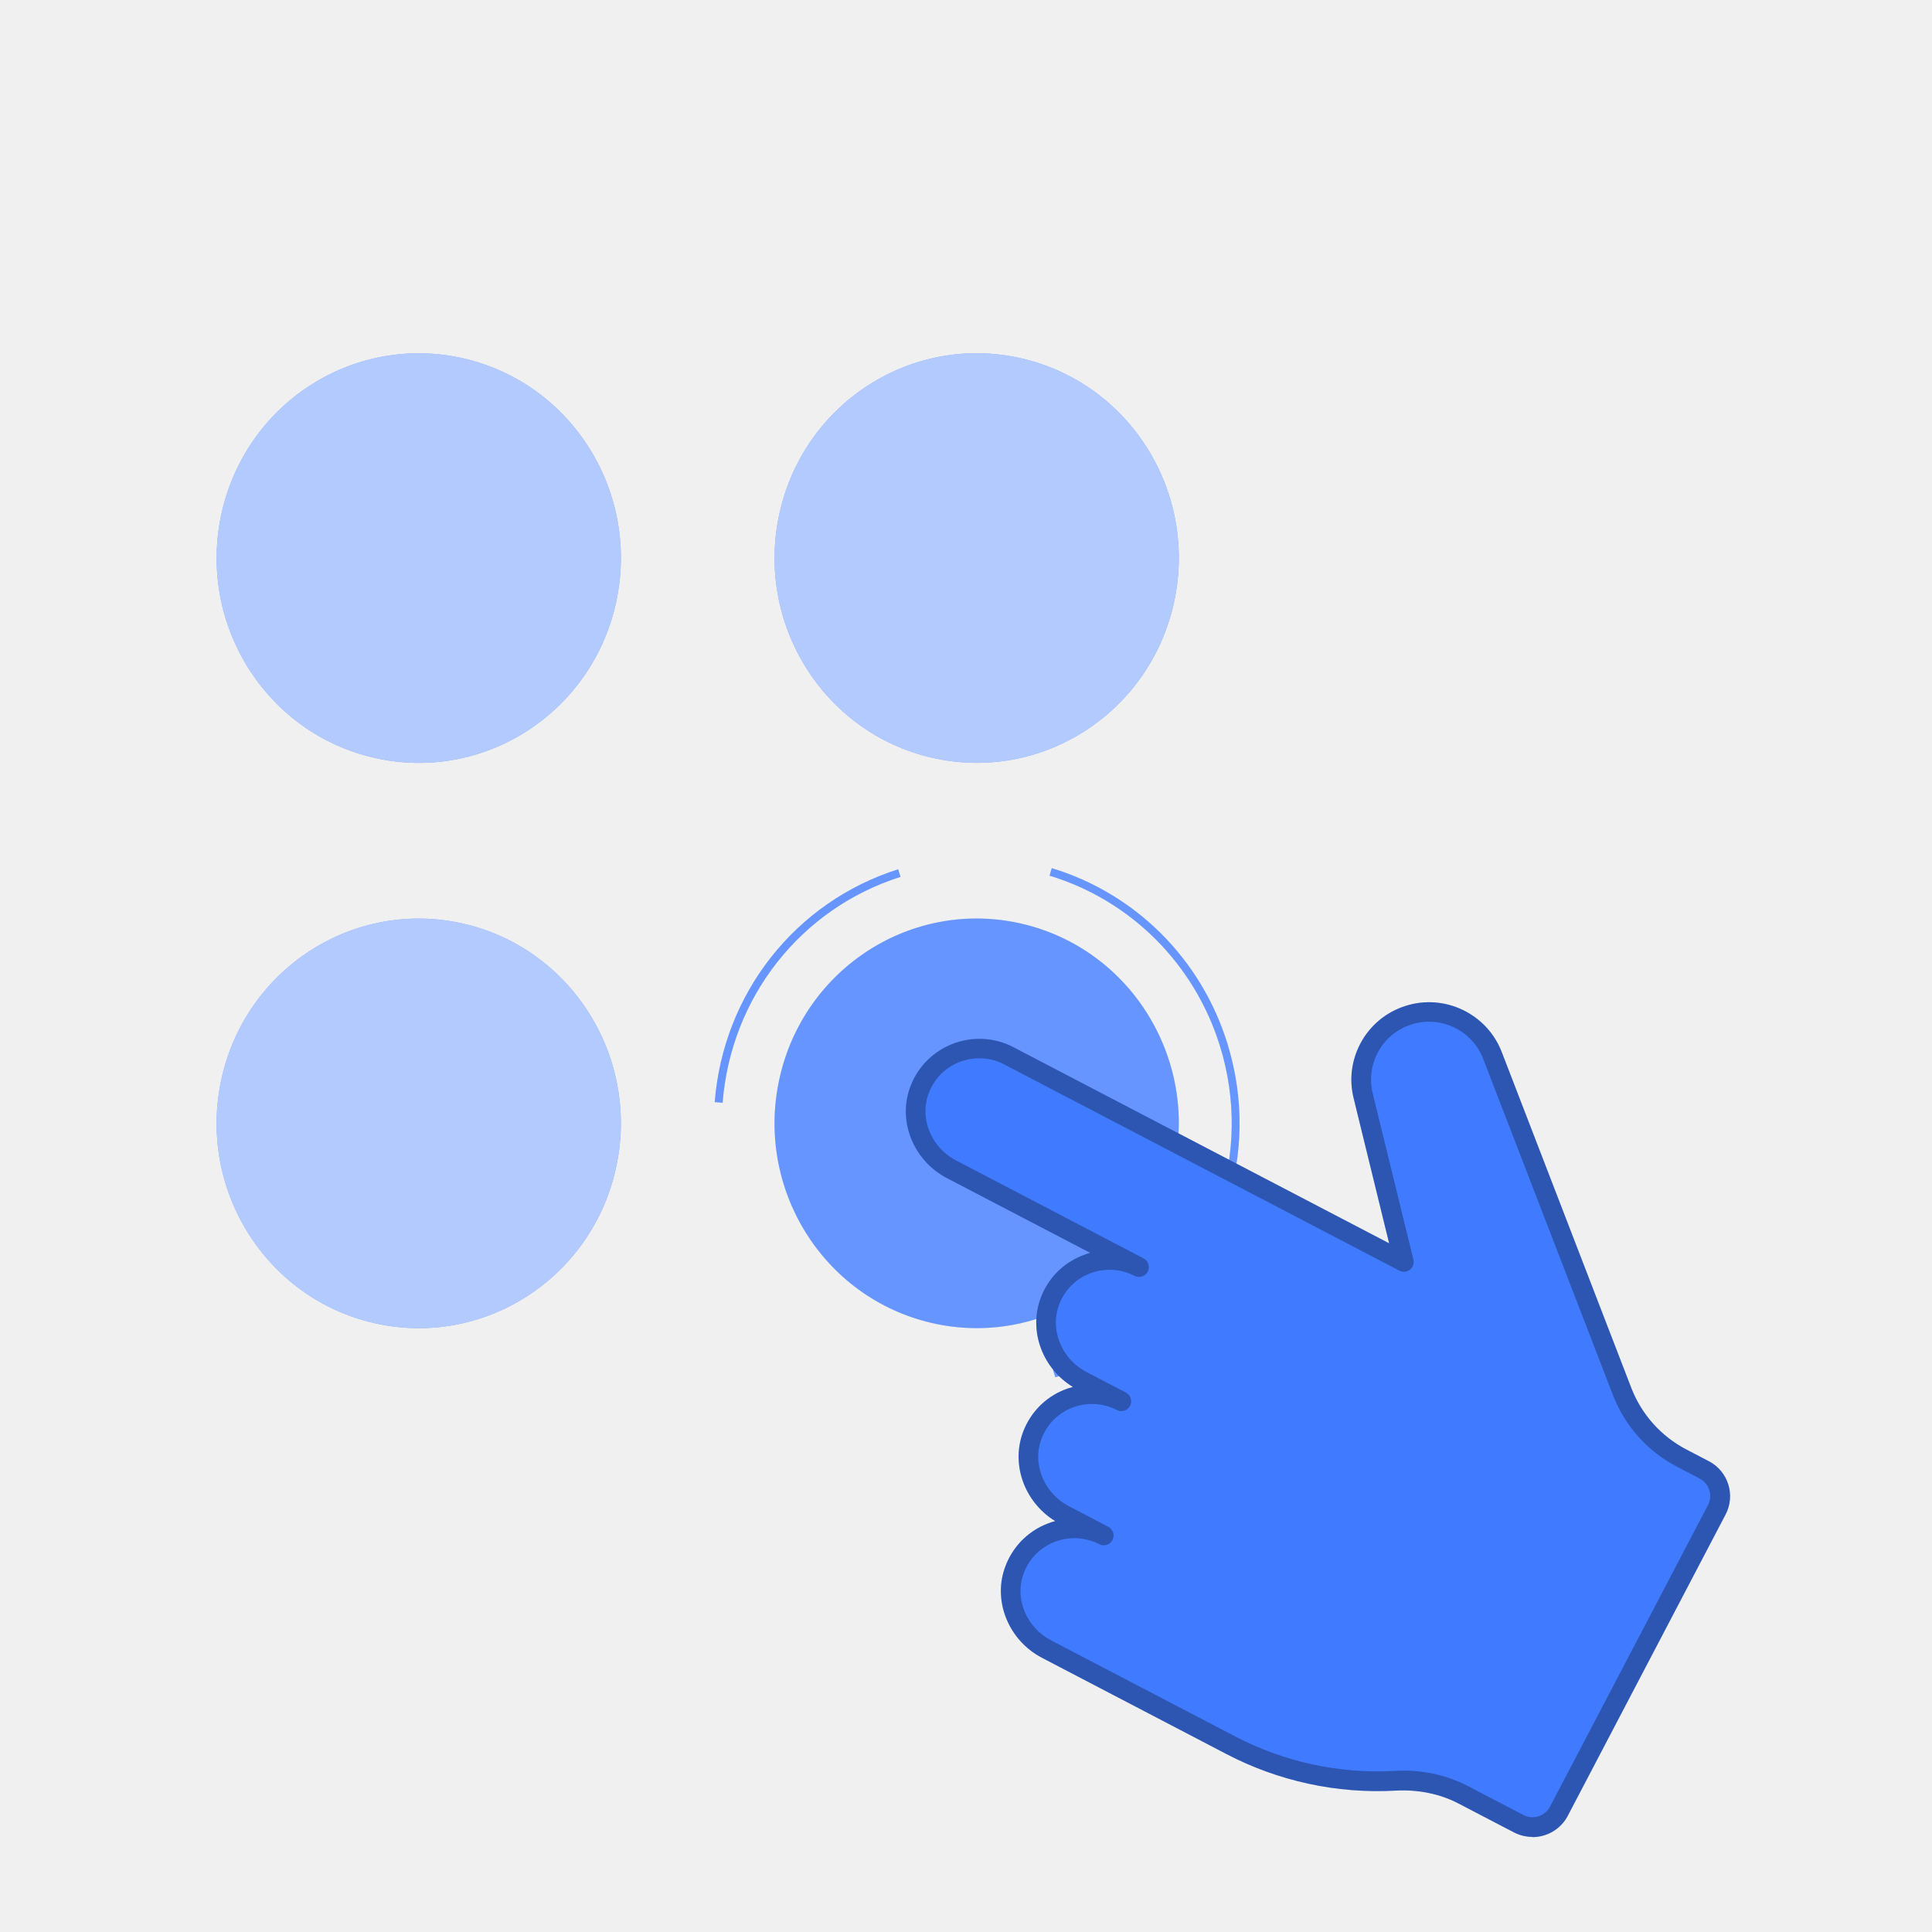
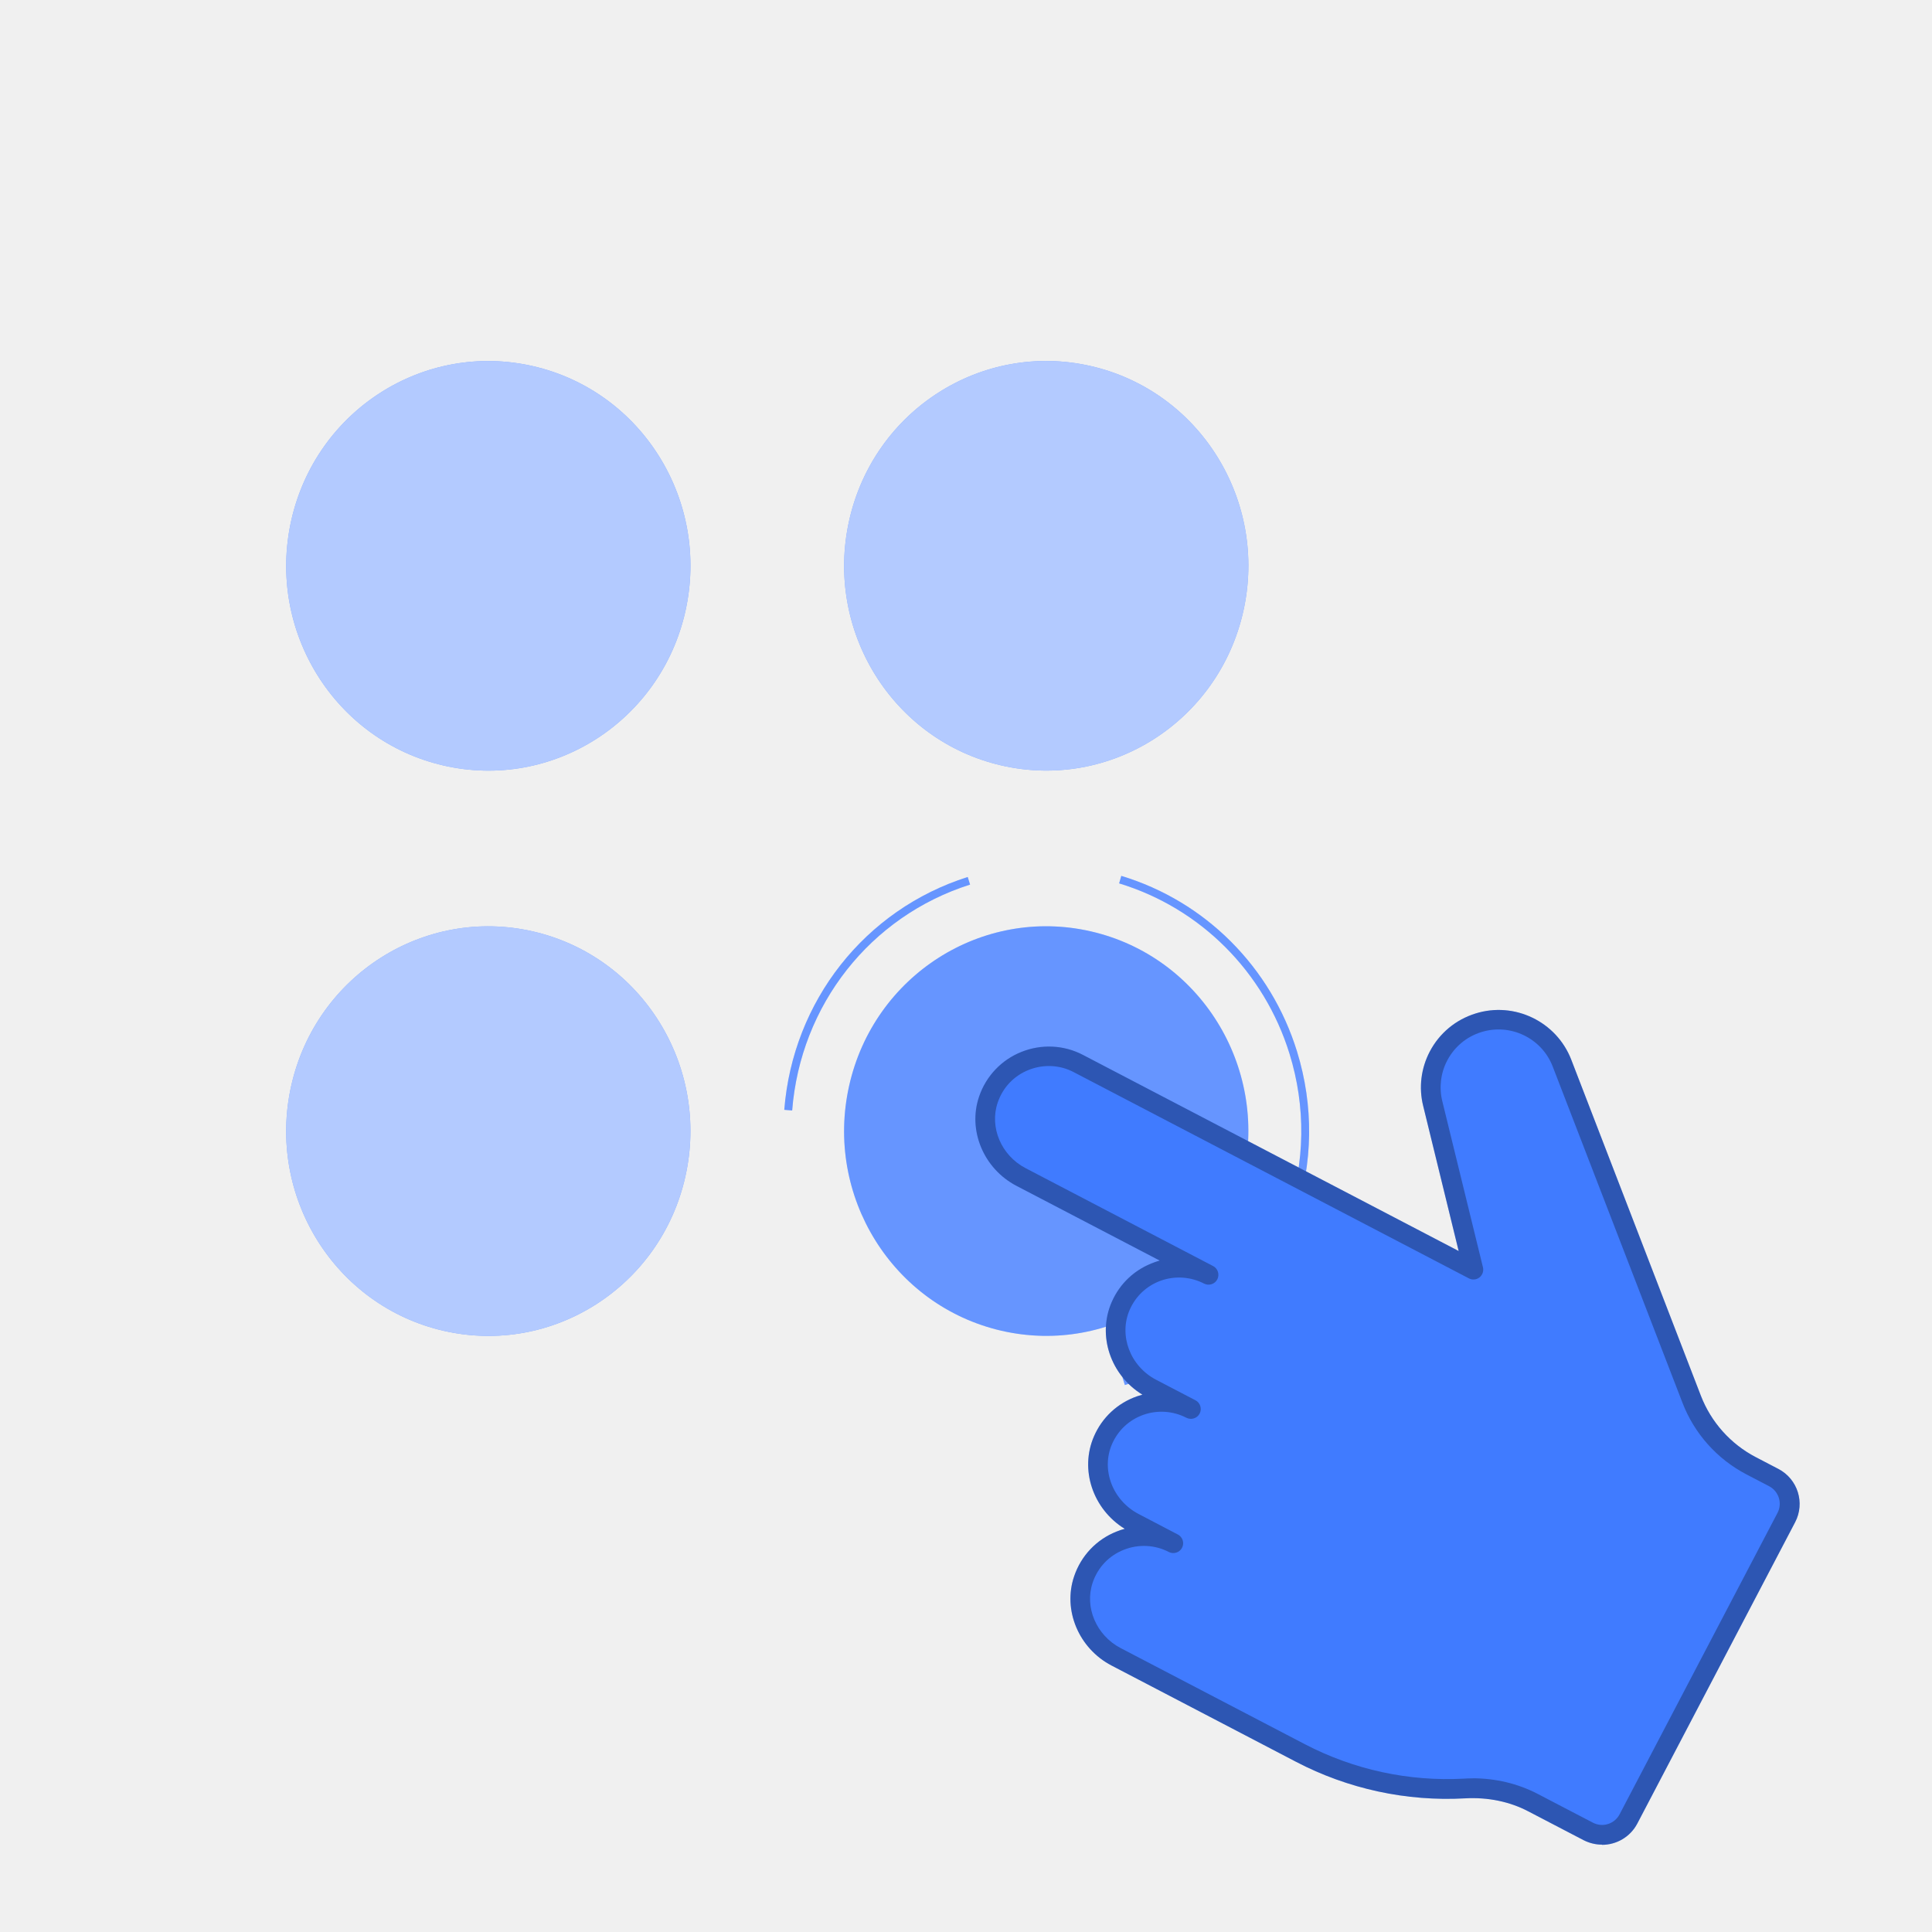
<svg xmlns="http://www.w3.org/2000/svg" width="500" height="500" enable-background="new 0 0 500 500" version="1.1" xml:space="preserve">
  <g class="layer">
-     <g id="Character">
-       <g id="svg_65">
-         <polygon fill="#9F5B53" id="svg_66" points="1115.418,313.528 1119.67,320.025 1125.986,318.724 1121.221,310.64 " />
-         <path d="m1127.47,257.82c0.9,1.09 1.65,2.06 2.42,3.12c0.76,1.04 1.51,2.08 2.24,3.14c1.46,2.11 2.85,4.28 4.15,6.51c1.29,2.24 2.56,4.51 3.66,6.9c0.59,1.17 1.09,2.41 1.63,3.62c0.48,1.25 0.98,2.48 1.39,3.79l0.32,0.97l0.16,0.49c0.09,0.29 0.18,0.6 0.24,0.89c0.25,1.16 0.28,2.22 0.22,3.17c-0.13,1.89 -0.58,3.42 -1.07,4.84c-1.01,2.82 -2.35,5.16 -3.74,7.42c-2.86,4.46 -6.08,8.34 -9.72,12.03l-4.33,-3.42c2.37,-4.13 4.71,-8.44 6.58,-12.64c0.94,-2.09 1.72,-4.23 2.17,-6.13c0.22,-0.94 0.31,-1.84 0.27,-2.42c-0.02,-0.28 -0.08,-0.47 -0.11,-0.5c-0.01,-0.02 -0.02,0 -0.02,0l-0.16,-0.38l-0.33,-0.76c-1.74,-4.09 -4.09,-8.15 -6.6,-12.11c-1.26,-1.98 -2.59,-3.93 -3.94,-5.88c-1.32,-1.93 -2.79,-3.9 -4.11,-5.67l8.68,-6.98z" fill="#9F5B53" id="svg_67" />
-         <g id="svg_68">
-           <path d="m1125.03,252.9c6.89,1.58 14.79,20.35 14.79,20.35l-13.83,9.48c0,0 -5.24,-7.33 -9.14,-15.53c-4.08,-8.59 1.14,-15.91 8.18,-14.3z" fill="#407BFF" id="svg_69" />
-           <path d="m1125.03,252.9c6.89,1.58 14.79,20.35 14.79,20.35l-13.83,9.48c0,0 -5.24,-7.33 -9.14,-15.53c-4.08,-8.59 1.14,-15.91 8.18,-14.3z" fill="#FFFFFF" id="svg_70" opacity="0.8" />
-         </g>
-         <g id="svg_71">
-           <path d="m1120.1,264.87l6.54,17.41l-0.65,0.45c0,0 -2.83,-3.97 -5.89,-9.33l0,-8.53z" fill="#407BFF" id="svg_72" />
-           <path d="m1120.1,264.87l6.54,17.41l-0.65,0.45c0,0 -2.83,-3.97 -5.89,-9.33l0,-8.53z" fill="#FFFFFF" id="svg_73" opacity="0.6" />
-         </g>
-         <polygon fill="#9F5B53" id="svg_74" points="1102.638,503.644 1095.291,503.644 1094.56,486.632 1101.906,486.632 " />
-         <polygon fill="#9F5B53" id="svg_75" points="1146.746,503.644 1139.4,503.644 1135.707,486.632 1143.054,486.632 " />
-         <g id="svg_76">
-           <polygon fill="#8A4743" id="svg_77" points="1094.561,486.636 1094.937,495.405 1102.287,495.405 1101.911,486.636 " />
-           <polygon fill="#8A4743" id="svg_78" points="1143.056,486.636 1135.707,486.636 1137.614,495.405 1144.963,495.405 " />
-         </g>
-         <g id="svg_79">
-           <path d="m1097.38,316.78c0,0 8.34,56.14 12.91,77.17c5.02,23.04 23.9,99.76 23.9,99.76l13.45,0c0,0 -12.45,-74.87 -15.31,-97.67c-3.1,-24.75 -9.6,-79.26 -9.6,-79.26l-25.35,0z" fill="#407BFF" id="svg_80" />
-           <path d="m1097.38,316.78c0,0 8.34,56.14 12.91,77.17c5.02,23.04 23.9,99.76 23.9,99.76l13.45,0c0,0 -12.45,-74.87 -15.31,-97.67c-3.1,-24.75 -9.6,-79.26 -9.6,-79.26l-25.35,0z" id="svg_81" opacity="0.5" />
-         </g>
-         <path d="m1102.65,336.78c9.64,1.89 8.62,37.84 7.46,56.33c-2.78,-13.07 -6.85,-38.22 -9.63,-56.07c0.64,-0.32 1.36,-0.42 2.17,-0.26z" id="svg_82" opacity="0.4" />
-         <g id="svg_83">
-           <path d="m1083.44,316.78c0,0 -1.01,54.92 -0.21,77.33c0.83,23.3 8.97,99.6 8.97,99.6l12.44,0c0,0 0.46,-74.94 1.01,-97.82c0.61,-24.95 3.62,-79.11 3.62,-79.11l-25.83,0z" fill="#407BFF" id="svg_84" />
-           <path d="m1083.44,316.78c0,0 -1.01,54.92 -0.21,77.33c0.83,23.3 8.97,99.6 8.97,99.6l12.44,0c0,0 0.46,-74.94 1.01,-97.82c0.61,-24.95 3.62,-79.11 3.62,-79.11l-25.83,0z" id="svg_85" opacity="0.5" />
-         </g>
-         <path d="m1126.59,309.72l-5.37,0.92l4.77,8.08c0,0 3.74,-1.79 4.41,-5.29l-3.81,-3.71z" fill="#9F5B53" id="svg_86" />
-         <path d="m1091.1,225.6c0,0.59 -0.31,1.07 -0.7,1.07c-0.39,0 -0.7,-0.48 -0.7,-1.07c0,-0.59 0.31,-1.07 0.7,-1.07c0.39,0 0.7,0.48 0.7,1.07z" fill="#263238" id="svg_87" />
-         <path d="m1090.84,226.67c0,0 -1.35,3.42 -2.83,5.07c1.05,0.98 2.83,0.53 2.83,0.53l0,-5.6z" fill="#892B29" id="svg_88" />
-         <path d="m1093.2,222.32c-0.07,0 -0.14,-0.02 -0.2,-0.07c-1.26,-0.91 -2.46,-0.46 -2.48,-0.45c-0.17,0.07 -0.38,-0.02 -0.44,-0.2c-0.07,-0.18 0.02,-0.38 0.19,-0.45c0.07,-0.03 1.57,-0.59 3.13,0.54c0.16,0.11 0.2,0.33 0.08,0.48c-0.06,0.1 -0.17,0.15 -0.28,0.15z" fill="#263238" id="svg_89" />
-         <path d="m1110.23,232.43c-1.06,5.38 -2.11,15.22 1.65,18.81c0,0 -1.47,5.45 -11.46,5.45c-10.98,0 -5.24,-5.45 -5.24,-5.45c5.99,-1.43 5.83,-5.88 4.79,-10.05l10.26,-8.76z" fill="#9F5B53" id="svg_90" />
-         <path d="m1113.32,253.11c0.79,-1.73 1.65,-3.7 -0.14,-4.32c-1.97,-0.68 -12.77,-1.37 -16.49,-0.1s-2.67,4.78 -2.67,4.78l19.3,-0.36z" fill="#407BFF" id="svg_91" />
-         <path d="m1136.45,504.02c-0.75,0 -1.48,-0.11 -1.76,-0.48c-0.12,-0.16 -0.22,-0.43 0,-0.83c0.12,-0.21 0.3,-0.35 0.55,-0.4c1.08,-0.25 3.1,1.13 3.19,1.19c0.06,0.04 0.08,0.11 0.07,0.18c-0.01,0.06 -0.06,0.12 -0.13,0.13c-0.38,0.09 -1.16,0.21 -1.92,0.21zm-0.91,-1.4c-0.08,0 -0.15,0.01 -0.22,0.02c-0.15,0.04 -0.25,0.12 -0.32,0.24c-0.16,0.28 -0.06,0.4 -0.03,0.44c0.31,0.42 1.81,0.42 2.91,0.24c-0.63,-0.39 -1.68,-0.94 -2.34,-0.94z" fill="#407BFF" id="svg_92" />
-         <path d="m1138.33,503.82c-0.03,0 -0.06,-0.01 -0.08,-0.02c-0.76,-0.42 -2.23,-2.03 -2.08,-2.85c0.03,-0.14 0.14,-0.4 0.56,-0.45c0.26,-0.03 0.51,0.04 0.74,0.22c0.85,0.7 1.03,2.82 1.03,2.91c0.01,0.06 -0.02,0.12 -0.08,0.16c-0.02,0.02 -0.06,0.03 -0.09,0.03zm-1.48,-2.98c-0.03,0 -0.06,0 -0.08,0c-0.23,0.03 -0.25,0.14 -0.26,0.18c-0.09,0.49 0.85,1.7 1.61,2.27c-0.09,-0.61 -0.32,-1.85 -0.87,-2.3c-0.13,-0.1 -0.26,-0.15 -0.4,-0.15z" fill="#407BFF" id="svg_93" />
-         <path d="m1092.34,504.02c-0.94,0 -1.85,-0.13 -2.16,-0.55c-0.1,-0.15 -0.19,-0.4 0.02,-0.76c0.11,-0.21 0.3,-0.34 0.55,-0.41c1.22,-0.32 3.79,1.13 3.9,1.19c0.06,0.04 0.09,0.11 0.08,0.18c-0.01,0.07 -0.06,0.13 -0.14,0.14c-0.46,0.1 -1.37,0.21 -2.25,0.21zm-1.16,-1.42c-0.13,0 -0.24,0.01 -0.34,0.04c-0.16,0.04 -0.27,0.12 -0.34,0.24c-0.12,0.22 -0.08,0.32 -0.04,0.38c0.34,0.46 2.19,0.49 3.57,0.3c-0.68,-0.35 -2,-0.96 -2.85,-0.96z" fill="#407BFF" id="svg_94" />
-         <path d="m1094.56,503.82c-0.02,0 -0.05,-0.01 -0.07,-0.02c-0.89,-0.39 -2.64,-1.98 -2.51,-2.81c0.03,-0.2 0.17,-0.44 0.65,-0.49c0.35,-0.03 0.68,0.06 0.96,0.3c0.94,0.76 1.13,2.74 1.14,2.83c0.01,0.06 -0.02,0.12 -0.07,0.16c-0.03,0.02 -0.06,0.03 -0.1,0.03zm-1.79,-2.98c-0.04,0 -0.07,0 -0.11,0c-0.31,0.04 -0.33,0.16 -0.34,0.2c-0.08,0.5 1.12,1.75 2.02,2.29c-0.09,-0.58 -0.35,-1.76 -0.97,-2.27c-0.18,-0.15 -0.38,-0.22 -0.6,-0.22z" fill="#407BFF" id="svg_95" />
-         <path d="m1138.88,502.79l8.25,0c0.3,0 0.56,0.21 0.63,0.51l1.45,6.52c0.15,0.68 -0.39,1.32 -1.08,1.31c-2.88,-0.05 -4.28,-0.22 -7.91,-0.22c-2.23,0 -6.83,0.23 -9.92,0.23c-3.01,0 -3.48,-3.04 -2.22,-3.32c5.66,-1.24 7.79,-2.95 9.6,-4.58c0.33,-0.29 0.76,-0.45 1.2,-0.45z" fill="#263238" id="svg_96" />
-         <path d="m1095.34,502.79l8.02,0c0.3,0 0.56,0.21 0.63,0.51l1.45,6.52c0.15,0.68 -0.36,1.32 -1.06,1.31c-2.89,-0.05 -7.07,-0.22 -10.71,-0.22c-4.25,0 -7.93,0.24 -12.91,0.24c-3.02,0 -3.86,-3.05 -2.6,-3.33c5.75,-1.26 10.44,-1.39 15.41,-4.45c0.54,-0.34 1.14,-0.58 1.77,-0.58z" fill="#263238" id="svg_97" />
-         <path d="m1084.85,267.93c-2.91,4.3 -5.92,8.31 -9.16,12.29c-3.24,3.96 -6.65,7.81 -10.41,11.47l-1.44,1.37l-0.36,0.34l-0.26,0.23l-0.37,0.32c-0.49,0.39 -1.01,0.74 -1.51,1.01c-2.02,1.09 -3.83,1.37 -5.45,1.52c-3.24,0.25 -5.98,-0.18 -8.66,-0.71c-5.31,-1.15 -10.1,-2.93 -14.85,-5.22l1.83,-5.2c4.72,0.87 9.62,1.66 14.19,1.93c2.27,0.13 4.54,0.1 6.27,-0.26c0.85,-0.17 1.52,-0.49 1.66,-0.65c0.05,-0.03 0.04,-0.06 0.03,-0.06c-0.01,0 -0.02,0 -0.02,0c0,0 -0.02,0.02 0,0l0.07,-0.09l0.3,-0.32l1.18,-1.3c3.13,-3.57 6.16,-7.36 9.1,-11.25c2.95,-3.85 5.88,-7.86 8.7,-11.74l9.16,6.32z" fill="#9F5B53" id="svg_98" />
-         <path d="m1088.24,269.08c-0.13,0.16 -0.99,9.03 -7.76,16.82c-0.16,-3.52 -0.22,-6.68 -0.21,-9.51l7.97,-7.31z" fill="#BED3FC" id="svg_99" />
-         <path d="m1110.87,224.34c-0.45,7.28 -0.34,11.56 -4.02,15.3c-5.53,5.62 -14.51,2.28 -16.25,-4.98c-1.56,-6.54 -0.57,-17.34 6.56,-20.24c7.01,-2.85 14.15,2.65 13.71,9.92z" fill="#9F5B53" id="svg_100" />
-         <path d="m1096.73,219.5c0.05,8.56 2.83,19.06 11.11,18.33c5.5,-0.48 9.68,-10.52 10.25,-14.76c0.87,-6.5 0.97,-7.74 -2.66,-8.49c1.6,-0.87 2.18,-4.99 -1.56,-5.98c-5.2,-1.37 -14.98,-2.71 -11.92,-5.88c-6.14,1.11 -7.68,3.57 -6.56,6.56c-3.59,-0.28 -5.8,-2.16 -5.69,-5c-5.95,2.39 -9.81,16.02 7.03,15.22z" fill="#263238" id="svg_101" />
-         <path d="m1101.04,226.46c-0.4,1.87 -1.55,3.5 -2.78,4.5c-1.85,1.5 -3.34,0.16 -3.29,-2.01c0.04,-1.95 1.06,-5.08 3.14,-5.74c2.06,-0.65 3.39,1.12 2.93,3.25z" fill="#9F5B53" id="svg_102" />
-         <path d="m1121.05,216.07c-1.04,-0.57 -3.4,-1.88 -6.64,-0.48c0,0 4.12,-5.63 6.64,0.48z" fill="#263238" id="svg_103" />
-         <path d="m1132.04,488.75c-0.06,0 1.39,5.17 1.39,5.17l15.14,0l-0.28,-4.61l-16.25,-0.56z" fill="#407BFF" id="svg_104" />
-         <path d="m1089.81,488.75c-0.06,0 0.7,5.17 0.7,5.17l15.14,0l0.41,-4.61l-16.25,-0.56z" fill="#407BFF" id="svg_105" />
-         <g id="svg_106">
-           <path d="m1094.79,484.77c-0.06,0 -0.12,-0.05 -0.12,-0.11c-2.2,-21.12 -7.37,-72.22 -8.02,-90.55c-0.67,-18.71 -0.07,-60.69 0.14,-73.11c0,-0.07 0.06,-0.11 0.12,-0.12c0.07,0 0.13,0.06 0.13,0.12c-0.2,12.42 -0.81,54.4 -0.14,73.1c0.65,18.33 5.82,69.41 8.01,90.53c0.01,0.07 -0.04,0.13 -0.11,0.14c0,0 0,0 -0.01,0z" fill="#407BFF" id="svg_107" />
-           <path d="m1094.79,484.77c-0.06,0 -0.12,-0.05 -0.12,-0.11c-2.2,-21.12 -7.37,-72.22 -8.02,-90.55c-0.67,-18.71 -0.07,-60.69 0.14,-73.11c0,-0.07 0.06,-0.11 0.12,-0.12c0.07,0 0.13,0.06 0.13,0.12c-0.2,12.42 -0.81,54.4 -0.14,73.1c0.65,18.33 5.82,69.41 8.01,90.53c0.01,0.07 -0.04,0.13 -0.11,0.14c0,0 0,0 -0.01,0z" id="svg_108" opacity="0.3" />
-         </g>
-         <g id="svg_109">
-           <path d="m1091.63,259.24c0.97,6.95 -12.74,24.72 -12.74,24.72l-13.77,-9.48c0,0 3.82,-9.79 10.25,-16.21c7.34,-7.33 15.2,-6.61 16.26,0.97z" fill="#407BFF" id="svg_110" />
-           <path d="m1091.63,259.24c0.97,6.95 -12.74,24.72 -12.74,24.72l-13.77,-9.48c0,0 3.82,-9.79 10.25,-16.21c7.34,-7.33 15.2,-6.61 16.26,0.97z" fill="#FFFFFF" id="svg_111" opacity="0.8" />
-         </g>
-         <g id="svg_112">
-           <path d="m1083.88,253.28c0,0 -7.82,8.83 -0.44,63.5c11.84,0 33.53,0 39.3,0c0.27,-6.04 -3.52,-35.46 2.29,-63.88c0,0 -6.73,-1.35 -13.15,-1.66c-5.02,-0.24 -12.29,-0.4 -16.7,0c-5.82,0.53 -11.3,2.04 -11.3,2.04z" fill="#407BFF" id="svg_113" />
-           <path d="m1083.88,253.28c0,0 -7.82,8.83 -0.44,63.5c11.84,0 33.53,0 39.3,0c0.27,-6.04 -3.52,-35.46 2.29,-63.88c0,0 -6.73,-1.35 -13.15,-1.66c-5.02,-0.24 -12.29,-0.4 -16.7,0c-5.82,0.53 -11.3,2.04 -11.3,2.04z" fill="#FFFFFF" id="svg_114" opacity="0.8" />
-         </g>
-       </g>
-     </g>
    <g id="svg_1">
      <g display="none" id="Background_simple">
        <g display="inline" id="svg_61">
-           <path d="m251.07,114.1c45,0.85 93.39,-31.17 136.09,-2.92c41.66,27.57 39.81,77.27 17.54,116.4c-32.42,56.92 -83.68,42.8 -134.18,67.34c-47.81,23.23 -69.09,74.26 -130.24,73.58c-40,-0.44 -111.84,-41.45 -104.93,-89.28c4.86,-33.72 50.08,-42.94 63.2,-74.59c19.2,-46.3 -21.34,-102.95 36.41,-127.45c54.05,-22.94 62.64,35.91 116.12,36.92z" fill="#407BFF" id="svg_62" />
-           <path d="m251.07,114.1c45,0.85 93.39,-31.17 136.09,-2.92c41.66,27.57 39.81,77.27 17.54,116.4c-32.42,56.92 -83.68,42.8 -134.18,67.34c-47.81,23.23 -69.09,74.26 -130.24,73.58c-40,-0.44 -111.84,-41.45 -104.93,-89.28c4.86,-33.72 50.08,-42.94 63.2,-74.59c19.2,-46.3 -21.34,-102.95 36.41,-127.45c54.05,-22.94 62.64,35.91 116.12,36.92z" fill="#FFFFFF" id="svg_63" opacity="0.9" />
+           <path d="m269.07,116.1c45,0.85 93.39,-31.17 136.09,-2.92c41.66,27.57 39.81,77.27 17.54,116.4c-32.42,56.92 -83.68,42.8 -134.18,67.34c-47.81,23.23 -69.09,74.26 -130.24,73.58c-40,-0.44 -111.84,-41.45 -104.93,-89.28c4.86,-33.72 50.08,-42.94 63.2,-74.59c19.2,-46.3 -21.34,-102.95 36.41,-127.45c54.05,-22.94 62.64,35.91 116.12,36.92l-0.01,0z" fill="#407BFF" id="svg_62" />
+           <path d="m269.07,116.1c45,0.85 93.39,-31.17 136.09,-2.92c41.66,27.57 39.81,77.27 17.54,116.4c-32.42,56.92 -83.68,42.8 -134.18,67.34c-47.81,23.23 -69.09,74.26 -130.24,73.58c-40,-0.44 -111.84,-41.45 -104.93,-89.28c4.86,-33.72 50.08,-42.94 63.2,-74.59c19.2,-46.3 -21.34,-102.95 36.41,-127.45c54.05,-22.94 62.64,35.91 116.12,36.92l-0.01,0z" fill="#FFFFFF" id="svg_63" opacity="0.9" />
        </g>
      </g>
      <g id="Buttons" transform="matrix(0 1.10974 -1.11052 0 388.615 -46.3971)">
        <g id="svg_115">
          <g id="svg_116">
-             <ellipse cx="106.31" cy="151.43" fill="#407BFF" id="svg_117" rx="25.67" ry="25.67" transform="matrix(0.412037 -1.78917 1.81408 0.406378 -14.7326 251.001)" />
-             <ellipse cx="106.31" cy="151.43" fill="#FFFFFF" id="svg_118" opacity="0.2" rx="25.67" ry="25.67" transform="matrix(0.412037 -1.78917 1.81408 0.406378 -14.7326 251.001)" />
+             <ellipse cx="115.14" cy="150.42" fill="#407BFF" id="svg_117" rx="25.67" ry="25.67" transform="matrix(0.412037 -1.78917 1.81408 0.406378 -14.7326 251.001)" />
+             <ellipse cx="115.14" cy="150.42" fill="#FFFFFF" id="svg_118" opacity="0.2" rx="25.67" ry="25.67" transform="matrix(0.412037 -1.78917 1.81408 0.406378 -14.7326 251.001)" />
          </g>
          <g id="svg_119">
            <g id="svg_120">
-               <path d="m298.83,183.38c-25.37,-2 -46.69,-18.79 -54.3,-42.75l1.77,-0.55c7.39,23.25 28.07,39.52 52.68,41.46l-0.15,1.83l0,0.01z" fill="#407BFF" id="svg_121" />
-               <path d="m298.83,183.38c-25.37,-2 -46.69,-18.79 -54.3,-42.75l1.77,-0.55c7.39,23.25 28.07,39.52 52.68,41.46l-0.15,1.83l0,0.01z" fill="#FFFFFF" id="svg_122" opacity="0.2" />
+               <path d="m300.63,167.17c-25.37,-2 -46.69,-18.79 -54.3,-42.75l1.77,-0.55c7.39,23.25 28.07,39.52 52.68,41.46l-0.15,1.83l0,0.01z" fill="#407BFF" id="svg_121" />
+               <path d="m300.63,167.17c-25.37,-2 -46.69,-18.79 -54.3,-42.75l1.77,-0.55c7.39,23.25 28.07,39.52 52.68,41.46l-0.15,1.83l0,0.01z" fill="#FFFFFF" id="svg_122" opacity="0.2" />
            </g>
            <g id="svg_123">
-               <path d="m246.04,105.35l-1.77,-0.51c5.92,-19.56 21.23,-34.86 40.94,-40.95c12.74,-3.93 26.12,-3.76 38.71,0.51l-0.6,1.74c-12.22,-4.15 -25.21,-4.33 -37.58,-0.5c-19.1,5.91 -33.95,20.75 -39.72,39.7l0.02,0.01z" fill="#407BFF" id="svg_124" />
-               <path d="m246.04,105.35l-1.77,-0.51c5.92,-19.56 21.23,-34.86 40.94,-40.95c12.74,-3.93 26.12,-3.76 38.71,0.51l-0.6,1.74c-12.22,-4.15 -25.21,-4.33 -37.58,-0.5c-19.1,5.91 -33.95,20.75 -39.72,39.7l0.02,0.01z" fill="#FFFFFF" id="svg_125" opacity="0.2" />
+               <path d="m247.84,89.14l-1.77,-0.51c5.92,-19.56 21.23,-34.86 40.94,-40.95c12.74,-3.93 26.12,-3.76 38.71,0.51l-0.6,1.74c-12.22,-4.15 -25.21,-4.33 -37.58,-0.5c-19.1,5.91 -33.95,20.75 -39.72,39.7l0.02,0.01z" fill="#407BFF" id="svg_124" />
+               <path d="m247.84,89.14l-1.77,-0.51c5.92,-19.56 21.23,-34.86 40.94,-40.95c12.74,-3.93 26.12,-3.76 38.71,0.51l-0.6,1.74c-12.22,-4.15 -25.21,-4.33 -37.58,-0.5c-19.1,5.91 -33.95,20.75 -39.72,39.7l0.02,0.01z" fill="#FFFFFF" id="svg_125" opacity="0.2" />
            </g>
            <g id="svg_126">
-               <path d="m361.24,104.57c-4.35,-13.72 -13.6,-25.41 -26.02,-32.9l0.97,-1.58c12.8,7.72 22.34,19.78 26.82,33.92l-1.77,0.55l0,0.01z" fill="#407BFF" id="svg_127" />
-               <path d="m361.24,104.57c-4.35,-13.72 -13.6,-25.41 -26.02,-32.9l0.97,-1.58c12.8,7.72 22.34,19.78 26.82,33.92l-1.77,0.55l0,0.01z" fill="#FFFFFF" id="svg_128" opacity="0.2" />
+               <path d="m363.04,88.36c-4.35,-13.72 -13.6,-25.41 -26.02,-32.9l0.97,-1.58c12.8,7.72 22.34,19.78 26.82,33.92l-1.77,0.55l0,0.01z" fill="#407BFF" id="svg_127" />
+               <path d="m363.04,88.36c-4.35,-13.72 -13.6,-25.41 -26.02,-32.9l0.97,-1.58c12.8,7.72 22.34,19.78 26.82,33.92l-1.77,0.55l0,0.01z" fill="#FFFFFF" id="svg_128" opacity="0.2" />
            </g>
          </g>
          <g id="svg_129">
-             <ellipse cx="106.31" cy="222.3" fill="#407BFF" id="svg_130" rx="25.67" ry="25.67" transform="matrix(0.412037 -1.78917 1.81408 0.406378 -143.285 352.223)" />
-             <ellipse cx="106.31" cy="222.3" fill="#FFFFFF" id="svg_131" opacity="0.6" rx="25.67" ry="25.67" transform="matrix(0.412037 -1.78917 1.81408 0.406378 -143.285 352.223)" />
+             <ellipse cx="115.14" cy="221.29" fill="#407BFF" id="svg_130" rx="25.67" ry="25.67" transform="matrix(0.412037 -1.78917 1.81408 0.406378 -143.285 352.223)" />
+             <ellipse cx="115.14" cy="221.29" fill="#FFFFFF" id="svg_131" opacity="0.6" rx="25.67" ry="25.67" transform="matrix(0.412037 -1.78917 1.81408 0.406378 -143.285 352.223)" />
          </g>
          <g id="svg_132" />
          <g id="svg_135" />
          <g id="svg_138">
-             <ellipse cx="35.45" cy="151.43" fill="#407BFF" id="svg_139" rx="25.67" ry="25.67" transform="matrix(0.412037 -1.78917 1.81408 0.406378 -117.364 124.214)" />
-             <ellipse cx="35.45" cy="151.43" fill="#FFFFFF" id="svg_140" opacity="0.6" rx="25.67" ry="25.67" transform="matrix(0.412037 -1.78917 1.81408 0.406378 -117.364 124.214)" />
+             <ellipse cx="44.28" cy="150.42" fill="#407BFF" id="svg_139" rx="25.67" ry="25.67" transform="matrix(0.412037 -1.78917 1.81408 0.406378 -117.364 124.214)" />
+             <ellipse cx="44.28" cy="150.42" fill="#FFFFFF" id="svg_140" opacity="0.6" rx="25.67" ry="25.67" transform="matrix(0.412037 -1.78917 1.81408 0.406378 -117.364 124.214)" />
          </g>
          <g id="svg_141">
-             <ellipse cx="35.45" cy="222.3" fill="#407BFF" id="svg_142" rx="25.67" ry="25.67" transform="matrix(0.412037 -1.78917 1.81408 0.406378 -245.917 225.436)" />
-             <ellipse cx="35.45" cy="222.3" fill="#FFFFFF" id="svg_143" opacity="0.6" rx="25.67" ry="25.67" transform="matrix(0.412037 -1.78917 1.81408 0.406378 -245.917 225.436)" />
+             <ellipse cx="44.28" cy="221.29" fill="#407BFF" id="svg_142" rx="25.67" ry="25.67" transform="matrix(0.412037 -1.78917 1.81408 0.406378 -245.917 225.436)" />
+             <ellipse cx="44.28" cy="221.29" fill="#FFFFFF" id="svg_143" opacity="0.6" rx="25.67" ry="25.67" transform="matrix(0.412037 -1.78917 1.81408 0.406378 -245.917 225.436)" />
          </g>
        </g>
      </g>
      <g id="Hand">
        <g id="svg_150">
-           <path d="m409.3,420.71l-9.18,-9.49l-9.79,12.62c0,0 7.46,7.18 16.35,5.15l2.64,-8.29l-0.01,0.01z" fill="#9F5B53" id="svg_151" />
-           <polygon fill="#9F5B53" id="svg_152" points="387.483,406.007 383.289,419.247 390.307,423.84 400.108,411.226 " />
+           <path d="m427.3,422.71l-9.18,-9.49l-9.79,12.62c0,0 7.46,7.18 16.35,5.15l2.64,-8.29l-0.01,0.01l-0.01,0z" fill="#9F5B53" id="svg_151" />
+           <polygon fill="#9F5B53" id="svg_152" points="405.483,408.007 401.289,421.247 408.307,425.84 418.108,413.226 " />
          <g id="svg_153">
-             <path d="m262.37,406.73c3.32,-9.77 14.49,-13.93 23.27,-9.36l-10.16,-5.3c-7.75,-4.05 -11.52,-13.41 -8.01,-21.4c3.83,-8.8 14.37,-12.38 22.73,-8.03l-10.16,-5.29c-7.75,-4.05 -11.52,-13.41 -8.01,-21.42c3.83,-8.8 14.37,-12.38 22.73,-8.01l-48.55,-25.35c-7.26,-3.8 -11.08,-12.28 -8.44,-20.02c3.32,-9.77 14.47,-13.93 23.27,-9.36l102.25,53.37l-10.53,-43.02c-1.05,-4.28 -0.41,-8.62 1.5,-12.26c2.1,-4 5.71,-7.18 10.32,-8.61c8.85,-2.79 18.3,1.8 21.64,10.43l33.56,86.96c2.87,7.44 8.35,13.57 15.4,17.27l5.84,3.04c3.76,1.95 5.22,6.6 3.24,10.36l-40.86,77.99c-1.98,3.76 -6.61,5.2 -10.38,3.25l-14.35,-7.48c-5.42,-2.84 -11.52,-3.98 -17.62,-3.64c-14.69,0.82 -29.38,-2.33 -42.51,-9.19l-47.72,-24.9c-7.26,-3.8 -11.08,-12.28 -8.45,-20.02l0,-0.01z" fill="#407BFF" id="svg_154" />
-             <path d="m396.58,475.39c-1.6,0 -3.22,-0.38 -4.74,-1.15l-14.35,-7.48c-4.82,-2.52 -10.45,-3.67 -16.29,-3.35c-15.18,0.85 -30.35,-2.43 -43.83,-9.48l-47.72,-24.9c-8.48,-4.43 -12.65,-14.36 -9.66,-23.1c1.79,-5.29 5.77,-9.51 10.96,-11.56c0.7,-0.29 1.41,-0.53 2.13,-0.71c-8.23,-5.07 -11.73,-15.33 -7.94,-23.98c2.13,-4.88 6.09,-8.56 11.13,-10.32c0.46,-0.16 0.92,-0.29 1.38,-0.42c-8.25,-5.05 -11.73,-15.33 -7.94,-23.98c2.13,-4.88 6.09,-8.54 11.13,-10.31c0.42,-0.16 0.87,-0.29 1.3,-0.41l-37.09,-19.35c-8.48,-4.43 -12.65,-14.36 -9.66,-23.1c1.79,-5.29 5.8,-9.51 10.96,-11.56c5.19,-2.08 10.99,-1.8 15.9,0.77l97.25,50.76l-9.18,-37.54c-1.18,-4.75 -0.57,-9.73 1.7,-14.07c2.49,-4.75 6.69,-8.25 11.82,-9.85c10.09,-3.18 20.98,2.08 24.8,11.94l33.54,86.96c2.65,6.86 7.71,12.52 14.24,15.92l5.83,3.04c5.01,2.61 6.95,8.8 4.33,13.79l-40.86,78.01c-1.84,3.48 -5.41,5.48 -9.11,5.48l-0.01,-0.02zm-33.46,-17.17c5.96,0 11.7,1.38 16.76,4l14.35,7.48c1.21,0.63 2.59,0.77 3.9,0.36c1.31,-0.41 2.39,-1.31 3.02,-2.52l40.87,-78.01c1.31,-2.5 0.32,-5.59 -2.18,-6.9l-5.83,-3.04c-7.64,-3.98 -13.54,-10.6 -16.61,-18.61l-33.56,-86.96c-2.84,-7.37 -10.96,-11.27 -18.49,-8.91c-3.82,1.19 -6.95,3.81 -8.81,7.35c-1.69,3.23 -2.14,6.96 -1.28,10.5l10.53,43.02c0.23,0.97 -0.12,1.99 -0.9,2.62c-0.8,0.61 -1.88,0.71 -2.77,0.23l-102.26,-53.37c-3.58,-1.88 -7.82,-2.08 -11.63,-0.57c-3.83,1.53 -6.7,4.54 -8.03,8.47c-2.17,6.39 0.92,13.67 7.21,16.95l48.55,25.35c1.24,0.64 1.72,2.2 1.08,3.44c-0.64,1.25 -2.2,1.73 -3.44,1.09c-3.41,-1.76 -7.43,-2.05 -11.08,-0.79c-3.7,1.31 -6.57,3.98 -8.15,7.56c-2.9,6.64 0.1,14.62 6.85,18.13l10.17,5.3l0,0c1.24,0.64 1.72,2.2 1.08,3.44c-0.64,1.24 -2.2,1.73 -3.44,1.08l-0.02,0c-3.39,-1.76 -7.43,-2.04 -11.06,-0.77c-3.7,1.3 -6.57,3.98 -8.15,7.56c-2.9,6.64 0.12,14.59 6.87,18.12l10.14,5.3c0,0 0,0 0.02,0l0,0c1.24,0.67 1.74,2.2 1.08,3.45c-0.64,1.24 -2.2,1.72 -3.44,1.08l-0.02,-0.02c-3.6,-1.85 -7.82,-2.05 -11.63,-0.54c-3.83,1.53 -6.69,4.54 -8.03,8.47l0,0c-2.17,6.38 0.93,13.66 7.21,16.95l47.72,24.9c12.68,6.61 26.91,9.68 41.18,8.9c0.76,-0.06 1.49,-0.07 2.22,-0.07l0.01,0zm-100.75,-51.49l0.02,0l-0.02,0z" fill="#407BFF" id="svg_155" />
-             <path d="m298.39,406.57c-0.41,0 -0.8,-0.1 -1.19,-0.29l-12.73,-6.65c-1.27,-0.64 -1.74,-2.2 -1.09,-3.44c0.67,-1.25 2.2,-1.73 3.46,-1.09l12.73,6.65c1.27,0.67 1.74,2.2 1.09,3.45c-0.46,0.87 -1.34,1.36 -2.27,1.36l-0.01,0z" fill="#407BFF" id="svg_156" />
-             <path d="m302.96,371.84c-0.41,0 -0.82,-0.09 -1.19,-0.29l-12.73,-6.65c-1.27,-0.64 -1.74,-2.2 -1.09,-3.44c0.67,-1.24 2.2,-1.73 3.46,-1.08l12.73,6.65c1.27,0.64 1.74,2.2 1.09,3.44c-0.46,0.87 -1.34,1.36 -2.27,1.36l-0.01,0z" fill="#407BFF" id="svg_157" />
-             <path d="m307.51,337.11c-0.39,0 -0.8,-0.1 -1.18,-0.29l-12.75,-6.65c-1.24,-0.67 -1.72,-2.2 -1.08,-3.45c0.64,-1.24 2.2,-1.73 3.46,-1.08l12.73,6.65c1.27,0.64 1.74,2.2 1.08,3.44c-0.44,0.87 -1.33,1.38 -2.27,1.38z" fill="#407BFF" id="svg_158" />
+             <path d="m280.37,408.73c3.32,-9.77 14.49,-13.93 23.27,-9.36l-10.16,-5.3c-7.75,-4.05 -11.52,-13.41 -8.01,-21.4c3.83,-8.8 14.37,-12.38 22.73,-8.03l-10.16,-5.29c-7.75,-4.05 -11.52,-13.41 -8.01,-21.42c3.83,-8.8 14.37,-12.38 22.73,-8.01l-48.55,-25.35c-7.26,-3.8 -11.08,-12.28 -8.44,-20.02c3.32,-9.77 14.47,-13.93 23.27,-9.36l102.25,53.37l-10.53,-43.02c-1.05,-4.28 -0.41,-8.62 1.5,-12.26c2.1,-4 5.71,-7.18 10.32,-8.61c8.85,-2.79 18.3,1.8 21.64,10.43l33.56,86.96c2.87,7.44 8.35,13.57 15.4,17.27l5.84,3.04c3.76,1.95 5.22,6.6 3.24,10.36l-40.86,77.99c-1.98,3.76 -6.61,5.2 -10.38,3.25l-14.35,-7.48c-5.42,-2.84 -11.52,-3.98 -17.62,-3.64c-14.69,0.82 -29.38,-2.33 -42.51,-9.19l-47.72,-24.9c-7.26,-3.8 -11.08,-12.28 -8.45,-20.02l0,-0.01z" fill="#407BFF" id="svg_154" />
+             <path d="m414.58,477.39c-1.6,0 -3.22,-0.38 -4.74,-1.15l-14.35,-7.48c-4.82,-2.52 -10.45,-3.67 -16.29,-3.35c-15.18,0.85 -30.35,-2.43 -43.83,-9.48l-47.72,-24.9c-8.48,-4.43 -12.65,-14.36 -9.66,-23.1c1.79,-5.29 5.77,-9.51 10.96,-11.56c0.7,-0.29 1.41,-0.53 2.13,-0.71c-8.23,-5.07 -11.73,-15.33 -7.94,-23.98c2.13,-4.88 6.09,-8.56 11.13,-10.32c0.46,-0.16 0.92,-0.29 1.38,-0.42c-8.25,-5.05 -11.73,-15.33 -7.94,-23.98c2.13,-4.88 6.09,-8.54 11.13,-10.31c0.42,-0.16 0.87,-0.29 1.3,-0.41l-37.09,-19.35c-8.48,-4.43 -12.65,-14.36 -9.66,-23.1c1.79,-5.29 5.8,-9.51 10.96,-11.56c5.19,-2.08 10.99,-1.8 15.9,0.77l97.25,50.76l-9.18,-37.54c-1.18,-4.75 -0.57,-9.73 1.7,-14.07c2.49,-4.75 6.69,-8.25 11.82,-9.85c10.09,-3.18 20.98,2.08 24.8,11.94l33.54,86.96c2.65,6.86 7.71,12.52 14.24,15.92l5.83,3.04c5.01,2.61 6.95,8.8 4.33,13.79l-40.86,78.01c-1.84,3.48 -5.41,5.48 -9.11,5.48l-0.01,-0.02l-0.02,-0.03zm-33.46,-17.17c5.96,0 11.7,1.38 16.76,4l14.35,7.48c1.21,0.63 2.59,0.77 3.9,0.36c1.31,-0.41 2.39,-1.31 3.02,-2.52l40.87,-78.01c1.31,-2.5 0.32,-5.59 -2.18,-6.9l-5.83,-3.04c-7.64,-3.98 -13.54,-10.6 -16.61,-18.61l-33.56,-86.96c-2.84,-7.37 -10.96,-11.27 -18.49,-8.91c-3.82,1.19 -6.95,3.81 -8.81,7.35c-1.69,3.23 -2.14,6.96 -1.28,10.5l10.53,43.02c0.23,0.97 -0.12,1.99 -0.9,2.62c-0.8,0.61 -1.88,0.71 -2.77,0.23l-102.26,-53.37c-3.58,-1.88 -7.82,-2.08 -11.63,-0.57c-3.83,1.53 -6.7,4.54 -8.03,8.47c-2.17,6.39 0.92,13.67 7.21,16.95l48.55,25.35c1.24,0.64 1.72,2.2 1.08,3.44c-0.64,1.25 -2.2,1.73 -3.44,1.09c-3.41,-1.76 -7.43,-2.05 -11.08,-0.79c-3.7,1.31 -6.57,3.98 -8.15,7.56c-2.9,6.64 0.1,14.62 6.85,18.13l10.17,5.3l0,0c1.24,0.64 1.72,2.2 1.08,3.44c-0.64,1.24 -2.2,1.73 -3.44,1.08l-0.02,0c-3.39,-1.76 -7.43,-2.04 -11.06,-0.77c-3.7,1.3 -6.57,3.98 -8.15,7.56c-2.9,6.64 0.12,14.59 6.87,18.12l10.14,5.3c0,0 0,0 0.02,0l0,0c1.24,0.67 1.74,2.2 1.08,3.45c-0.64,1.24 -2.2,1.72 -3.44,1.08l-0.02,-0.02c-3.6,-1.85 -7.82,-2.05 -11.63,-0.54c-3.83,1.53 -6.69,4.54 -8.03,8.47l0,0c-2.17,6.38 0.93,13.66 7.21,16.95l47.72,24.9c12.68,6.61 26.91,9.68 41.18,8.9c0.76,-0.06 1.49,-0.07 2.22,-0.07l0.01,0l-0.01,-0.02zm-100.75,-51.49l0.02,0l-0.02,0z" fill="#407BFF" id="svg_155" />
+             <path d="m316.39,408.57c-0.41,0 -0.8,-0.1 -1.19,-0.29l-12.73,-6.65c-1.27,-0.64 -1.74,-2.2 -1.09,-3.44c0.67,-1.25 2.2,-1.73 3.46,-1.09l12.73,6.65c1.27,0.67 1.74,2.2 1.09,3.45c-0.46,0.87 -1.34,1.36 -2.27,1.36l-0.01,0l0.01,0.01z" fill="#407BFF" id="svg_156" />
+             <path d="m320.96,373.84c-0.41,0 -0.82,-0.09 -1.19,-0.29l-12.73,-6.65c-1.27,-0.64 -1.74,-2.2 -1.09,-3.44c0.67,-1.24 2.2,-1.73 3.46,-1.08l12.73,6.65c1.27,0.64 1.74,2.2 1.09,3.44c-0.46,0.87 -1.34,1.36 -2.27,1.36l-0.01,0l0.01,0.01z" fill="#407BFF" id="svg_157" />
+             <path d="m325.51,339.11c-0.39,0 -0.8,-0.1 -1.18,-0.29l-12.75,-6.65c-1.24,-0.67 -1.72,-2.2 -1.08,-3.45c0.64,-1.24 2.2,-1.73 3.46,-1.08l12.73,6.65c1.27,0.64 1.74,2.2 1.08,3.44c-0.44,0.87 -1.33,1.38 -2.27,1.38l0.01,0z" fill="#407BFF" id="svg_158" />
          </g>
-           <path d="m396.58,475.39c-1.6,0 -3.22,-0.38 -4.74,-1.15l-14.35,-7.48c-4.82,-2.52 -10.45,-3.67 -16.29,-3.35c-15.18,0.85 -30.35,-2.43 -43.83,-9.48l-47.72,-24.9c-8.48,-4.43 -12.65,-14.36 -9.66,-23.1c1.79,-5.29 5.77,-9.51 10.96,-11.56c0.7,-0.29 1.41,-0.53 2.13,-0.71c-8.23,-5.07 -11.73,-15.33 -7.94,-23.98c2.13,-4.88 6.09,-8.56 11.13,-10.32c0.46,-0.16 0.92,-0.29 1.38,-0.42c-8.25,-5.05 -11.73,-15.33 -7.94,-23.98c2.13,-4.88 6.09,-8.54 11.13,-10.31c0.42,-0.16 0.87,-0.29 1.3,-0.41l-37.09,-19.35c-8.48,-4.43 -12.65,-14.36 -9.66,-23.1c1.79,-5.29 5.8,-9.51 10.96,-11.56c5.19,-2.08 10.99,-1.8 15.9,0.77l97.25,50.76l-9.18,-37.54c-1.18,-4.75 -0.57,-9.73 1.7,-14.07c2.49,-4.75 6.69,-8.25 11.82,-9.85c10.09,-3.18 20.98,2.08 24.8,11.94l33.54,86.96c2.65,6.86 7.71,12.52 14.24,15.92l5.83,3.04c5.01,2.61 6.95,8.8 4.33,13.79l-40.86,78.01c-1.84,3.48 -5.41,5.48 -9.11,5.48l-0.01,-0.02zm-33.46,-17.17c5.96,0 11.7,1.38 16.76,4l14.35,7.48c1.21,0.63 2.59,0.77 3.9,0.36c1.31,-0.41 2.39,-1.31 3.02,-2.52l40.87,-78.01c1.31,-2.5 0.32,-5.59 -2.18,-6.9l-5.83,-3.04c-7.64,-3.98 -13.54,-10.6 -16.61,-18.61l-33.56,-86.96c-2.84,-7.37 -10.96,-11.27 -18.49,-8.91c-3.82,1.19 -6.95,3.81 -8.81,7.35c-1.69,3.23 -2.14,6.96 -1.28,10.5l10.53,43.02c0.23,0.97 -0.12,1.99 -0.9,2.62c-0.8,0.61 -1.88,0.71 -2.77,0.23l-102.26,-53.37c-3.58,-1.88 -7.82,-2.08 -11.63,-0.57c-3.83,1.53 -6.7,4.54 -8.03,8.47c-2.17,6.39 0.92,13.67 7.21,16.95l48.55,25.35c1.24,0.64 1.72,2.2 1.08,3.44c-0.64,1.25 -2.2,1.73 -3.44,1.09c-3.41,-1.76 -7.43,-2.05 -11.08,-0.79c-3.7,1.31 -6.57,3.98 -8.15,7.56c-2.9,6.64 0.1,14.62 6.85,18.13l10.17,5.3l0,0c1.24,0.64 1.72,2.2 1.08,3.44c-0.64,1.24 -2.2,1.73 -3.44,1.08l-0.02,0c-3.39,-1.76 -7.43,-2.04 -11.06,-0.77c-3.7,1.3 -6.57,3.98 -8.15,7.56c-2.9,6.64 0.12,14.59 6.87,18.12l10.14,5.3c0,0 0,0 0.02,0l0,0c1.24,0.67 1.74,2.2 1.08,3.45c-0.64,1.24 -2.2,1.72 -3.44,1.08l-0.02,-0.02c-3.6,-1.85 -7.82,-2.05 -11.63,-0.54c-3.83,1.53 -6.69,4.54 -8.03,8.47l0,0c-2.17,6.38 0.93,13.66 7.21,16.95l47.72,24.9c12.68,6.61 26.91,9.68 41.18,8.9c0.76,-0.06 1.49,-0.07 2.22,-0.07l0.01,0zm-100.75,-51.49l0.02,0l-0.02,0z" id="svg_159" opacity="0.3" />
+           <path d="m414.58,477.39c-1.6,0 -3.22,-0.38 -4.74,-1.15l-14.35,-7.48c-4.82,-2.52 -10.45,-3.67 -16.29,-3.35c-15.18,0.85 -30.35,-2.43 -43.83,-9.48l-47.72,-24.9c-8.48,-4.43 -12.65,-14.36 -9.66,-23.1c1.79,-5.29 5.77,-9.51 10.96,-11.56c0.7,-0.29 1.41,-0.53 2.13,-0.71c-8.23,-5.07 -11.73,-15.33 -7.94,-23.98c2.13,-4.88 6.09,-8.56 11.13,-10.32c0.46,-0.16 0.92,-0.29 1.38,-0.42c-8.25,-5.05 -11.73,-15.33 -7.94,-23.98c2.13,-4.88 6.09,-8.54 11.13,-10.31c0.42,-0.16 0.87,-0.29 1.3,-0.41l-37.09,-19.35c-8.48,-4.43 -12.65,-14.36 -9.66,-23.1c1.79,-5.29 5.8,-9.51 10.96,-11.56c5.19,-2.08 10.99,-1.8 15.9,0.77l97.25,50.76l-9.18,-37.54c-1.18,-4.75 -0.57,-9.73 1.7,-14.07c2.49,-4.75 6.69,-8.25 11.82,-9.85c10.09,-3.18 20.98,2.08 24.8,11.94l33.54,86.96c2.65,6.86 7.71,12.52 14.24,15.92l5.83,3.04c5.01,2.61 6.95,8.8 4.33,13.79l-40.86,78.01c-1.84,3.48 -5.41,5.48 -9.11,5.48l-0.01,-0.02l-0.02,-0.03zm-33.46,-17.17c5.96,0 11.7,1.38 16.76,4l14.35,7.48c1.21,0.63 2.59,0.77 3.9,0.36c1.31,-0.41 2.39,-1.31 3.02,-2.52l40.87,-78.01c1.31,-2.5 0.32,-5.59 -2.18,-6.9l-5.83,-3.04c-7.64,-3.98 -13.54,-10.6 -16.61,-18.61l-33.56,-86.96c-2.84,-7.37 -10.96,-11.27 -18.49,-8.91c-3.82,1.19 -6.95,3.81 -8.81,7.35c-1.69,3.23 -2.14,6.96 -1.28,10.5l10.53,43.02c0.23,0.97 -0.12,1.99 -0.9,2.62c-0.8,0.61 -1.88,0.71 -2.77,0.23l-102.26,-53.37c-3.58,-1.88 -7.82,-2.08 -11.63,-0.57c-3.83,1.53 -6.7,4.54 -8.03,8.47c-2.17,6.39 0.92,13.67 7.21,16.95l48.55,25.35c1.24,0.64 1.72,2.2 1.08,3.44c-0.64,1.25 -2.2,1.73 -3.44,1.09c-3.41,-1.76 -7.43,-2.05 -11.08,-0.79c-3.7,1.31 -6.57,3.98 -8.15,7.56c-2.9,6.64 0.1,14.62 6.85,18.13l10.17,5.3l0,0c1.24,0.64 1.72,2.2 1.08,3.44c-0.64,1.24 -2.2,1.73 -3.44,1.08l-0.02,0c-3.39,-1.76 -7.43,-2.04 -11.06,-0.77c-3.7,1.3 -6.57,3.98 -8.15,7.56c-2.9,6.64 0.12,14.59 6.87,18.12l10.14,5.3c0,0 0,0 0.02,0l0,0c1.24,0.67 1.74,2.2 1.08,3.45c-0.64,1.24 -2.2,1.72 -3.44,1.08l-0.02,-0.02c-3.6,-1.85 -7.82,-2.05 -11.63,-0.54c-3.83,1.53 -6.69,4.54 -8.03,8.47l0,0c-2.17,6.38 0.93,13.66 7.21,16.95l47.72,24.9c12.68,6.61 26.91,9.68 41.18,8.9c0.76,-0.06 1.49,-0.07 2.22,-0.07l0.01,0l-0.01,-0.02zm-100.75,-51.49l0.02,0l-0.02,0z" id="svg_159" opacity="0.3" />
        </g>
      </g>
    </g>
  </g>
</svg>
